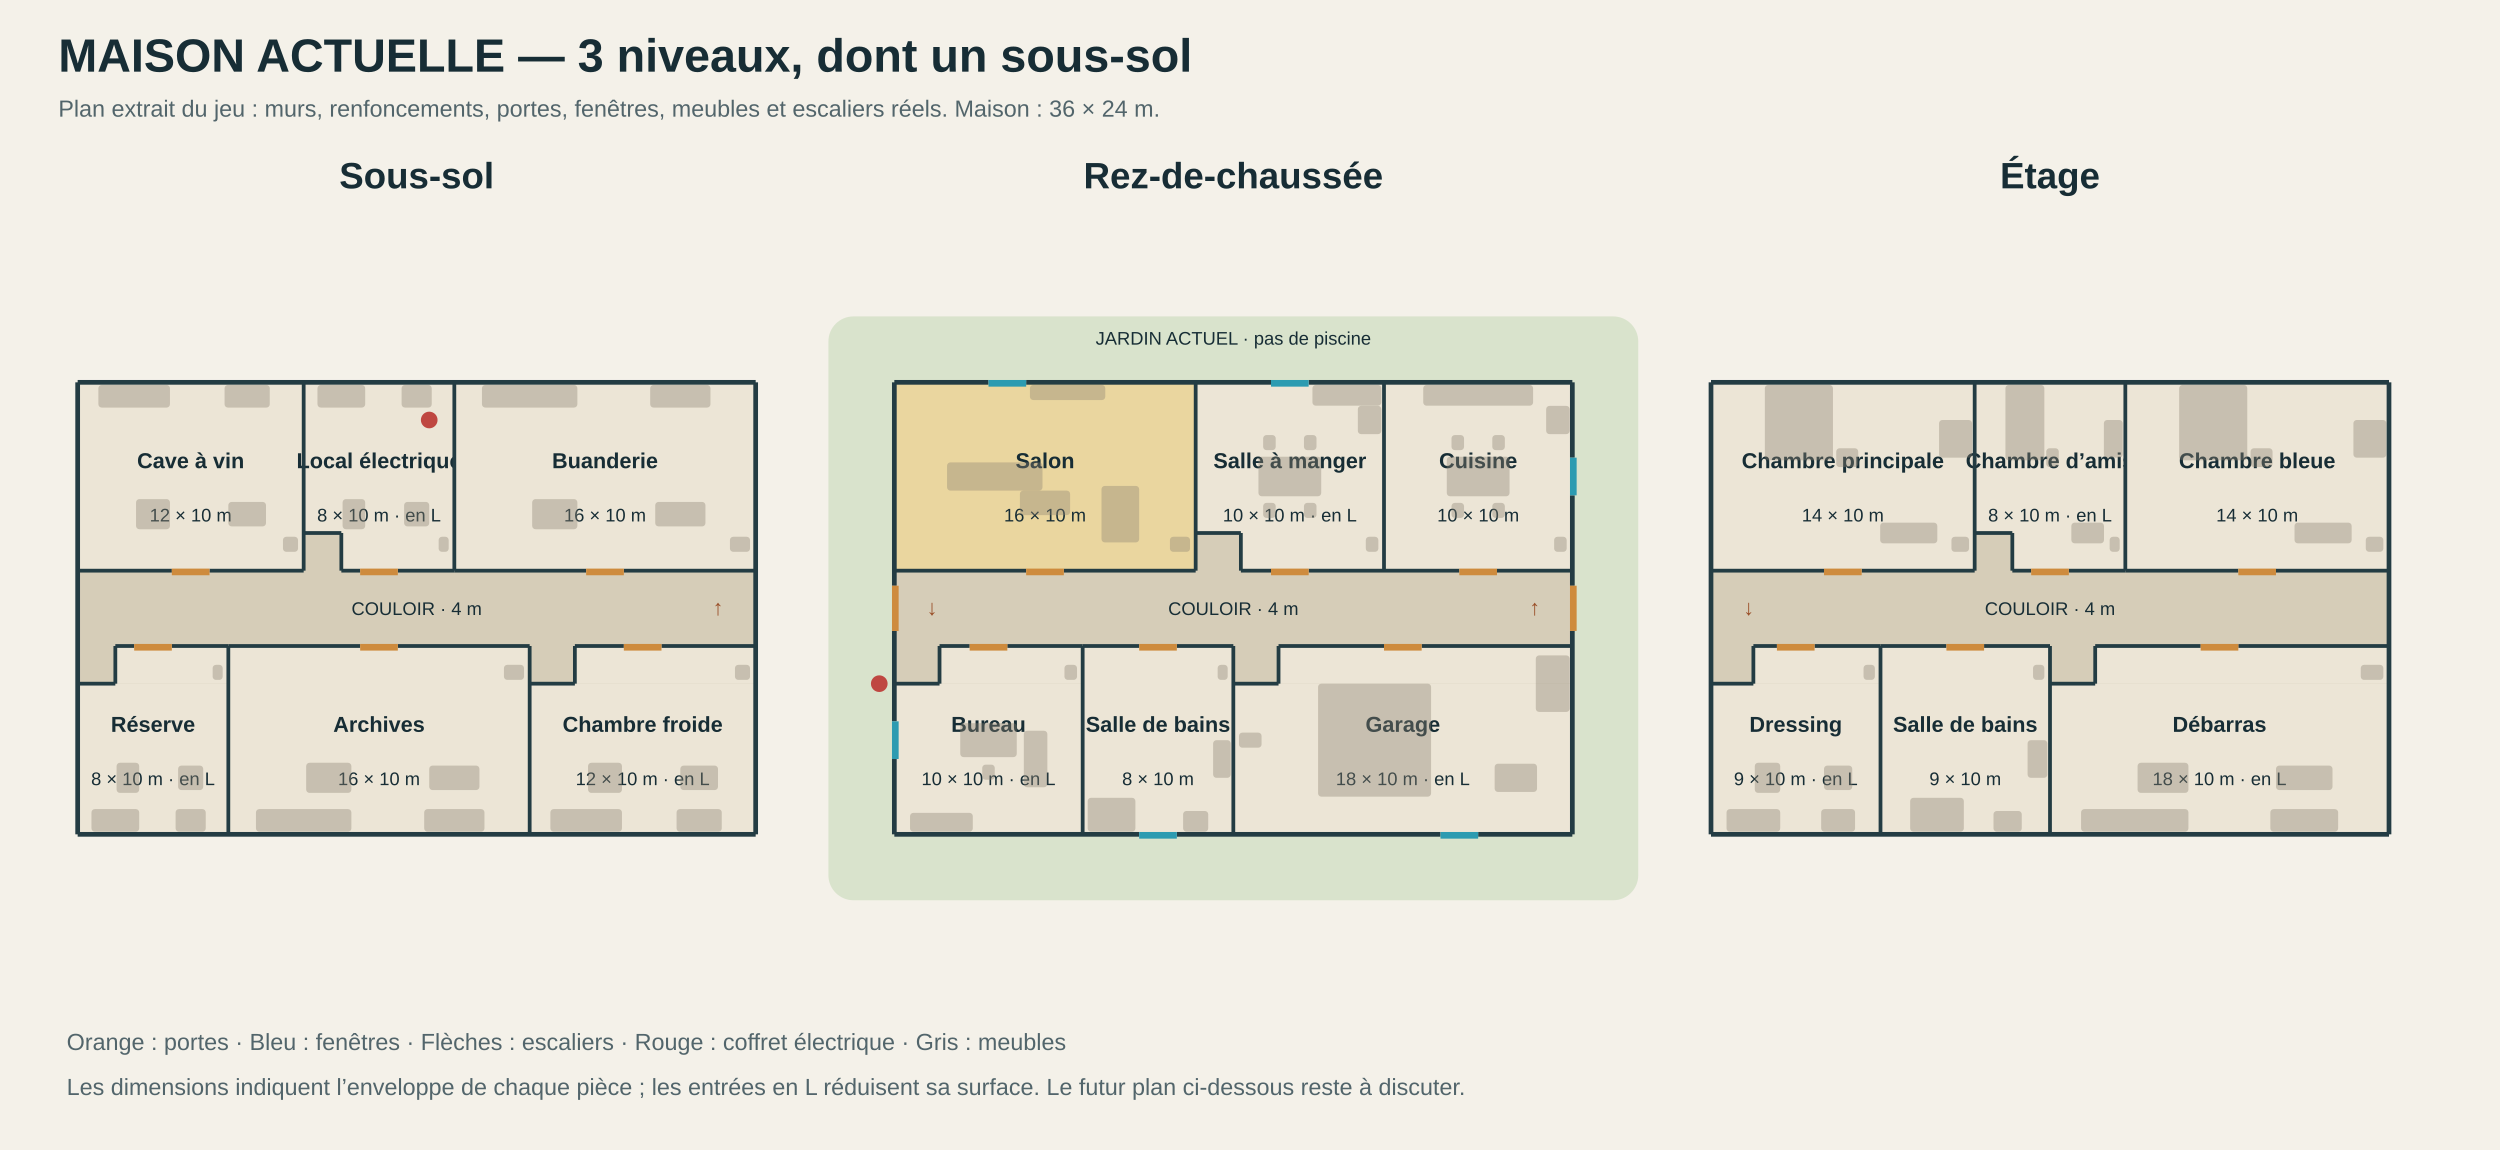
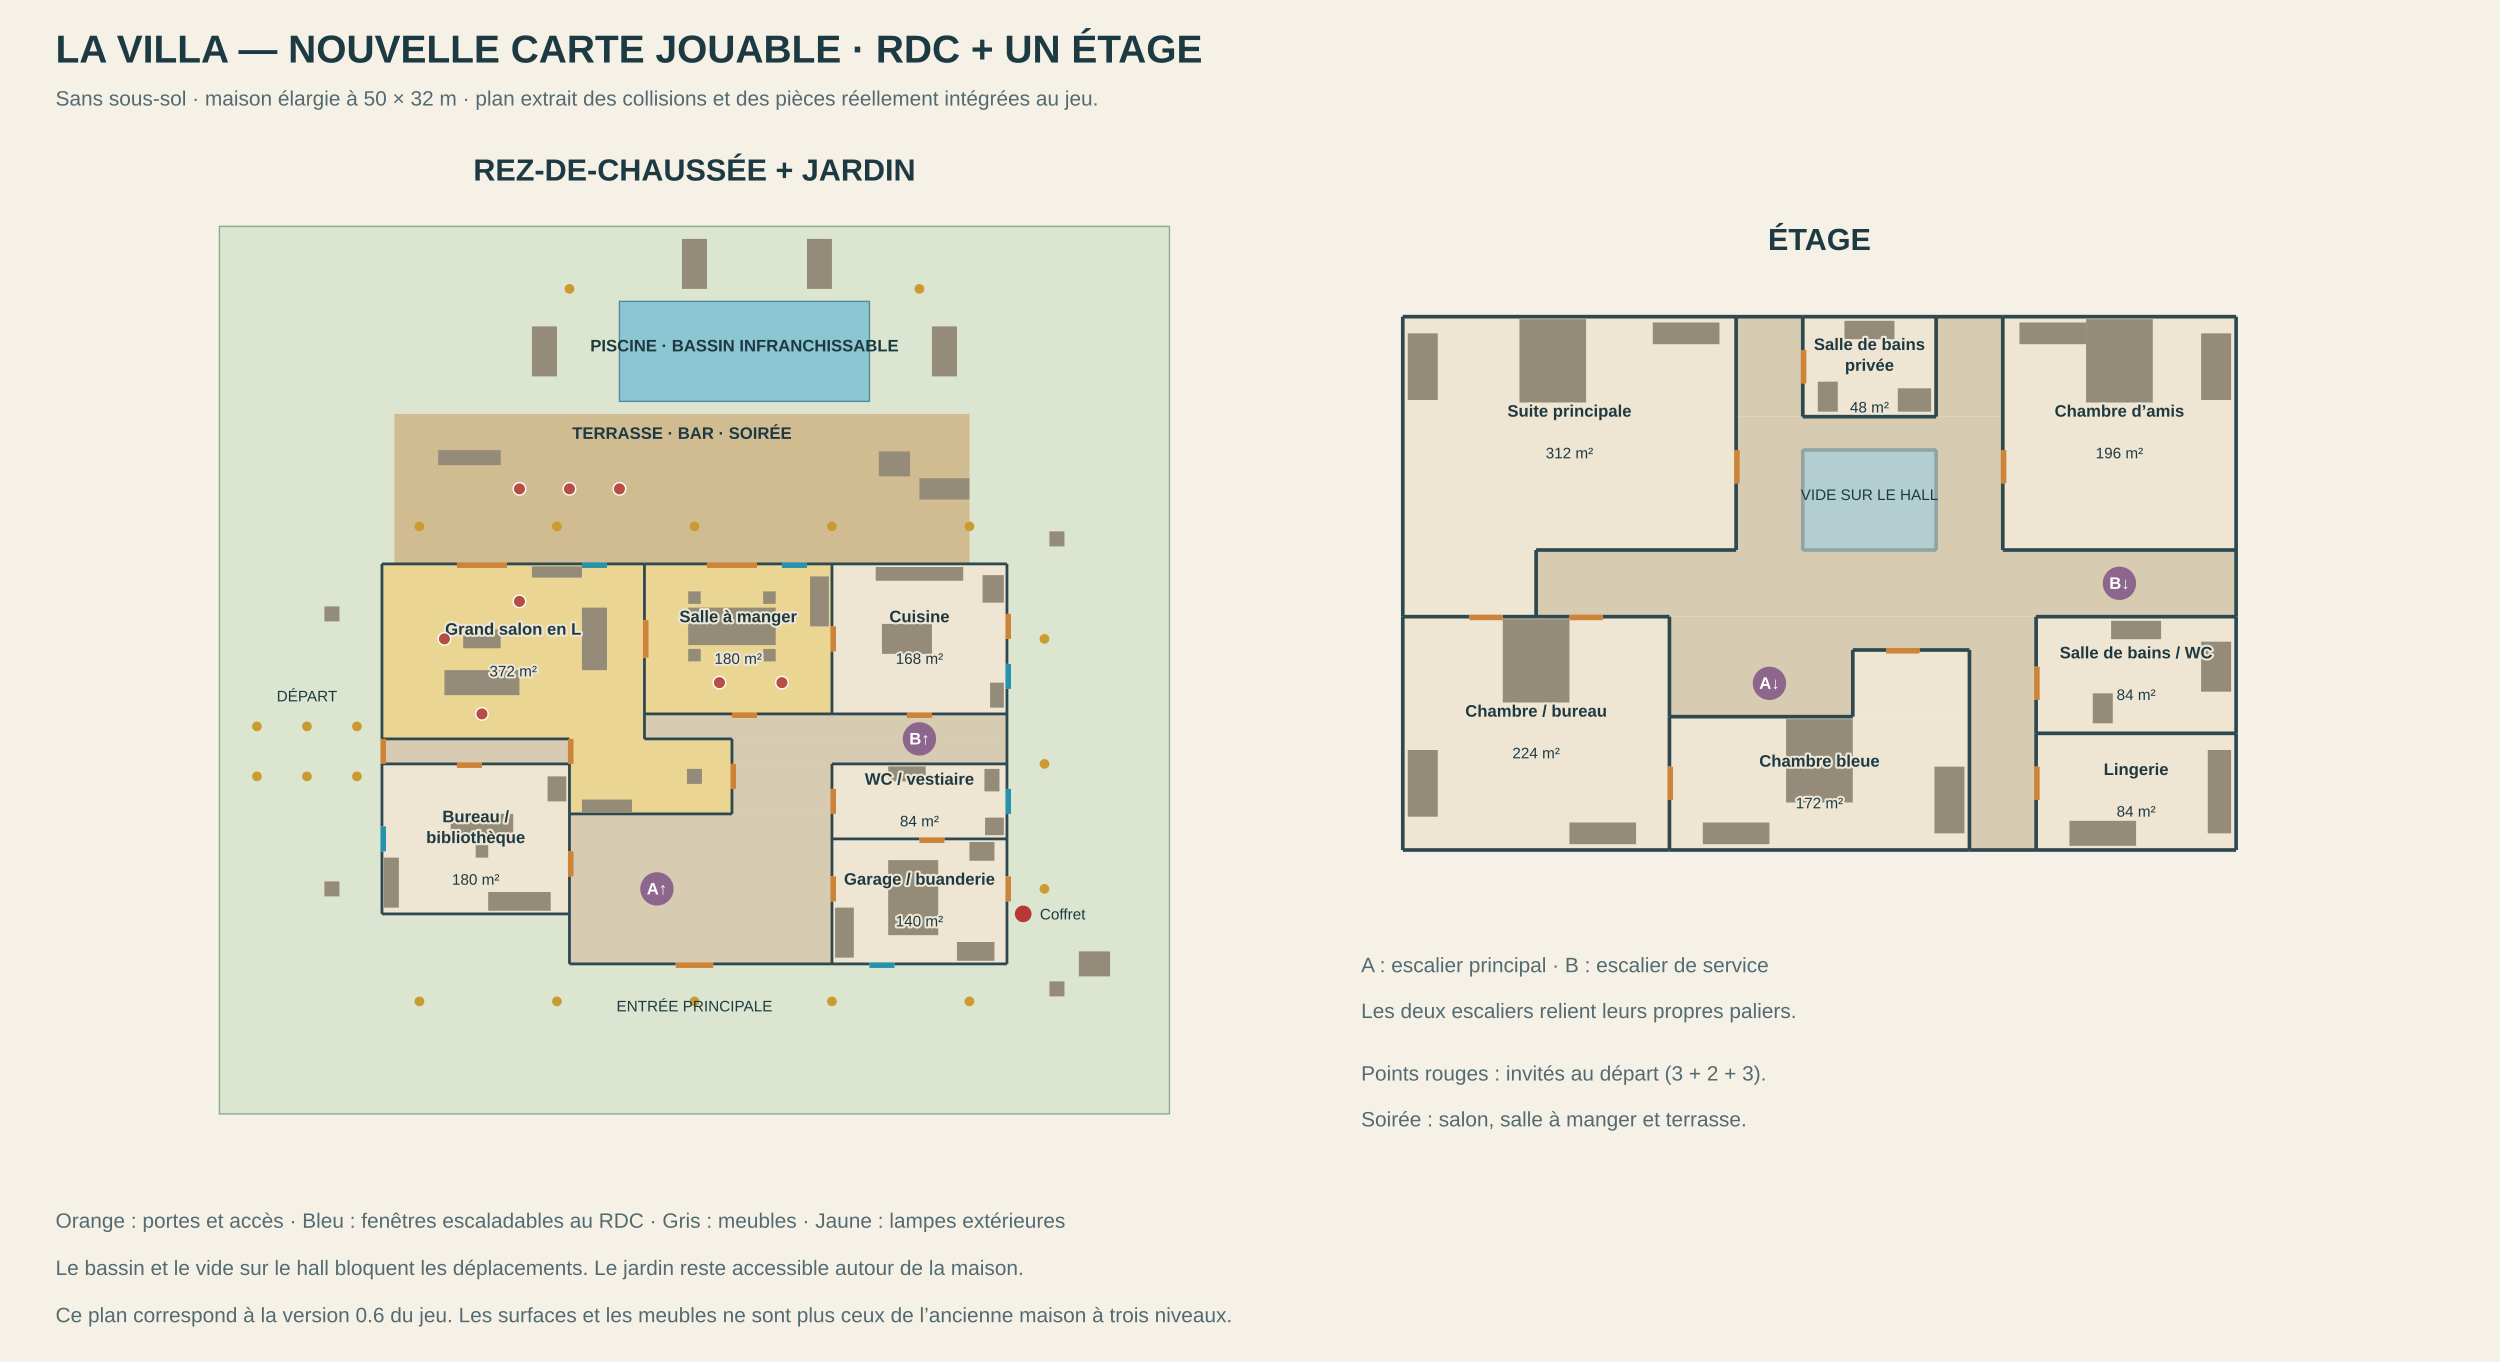
- <svg xmlns="http://www.w3.org/2000/svg" width="1500" height="690" viewBox="0 0 1500 690" role="img" aria-label="Plan actuel : sous-sol, rez-de-chaussée et étage">
-   <style>text{font-family:Arial,sans-serif;fill:#172d35}.title{font-size:28px;font-weight:bold}.sub{font-size:14px;fill:#52656b}.name{font-size:13px;font-weight:bold;text-anchor:middle}.small{font-size:11px;text-anchor:middle}</style>
-   <rect width="100%" height="100%" fill="#f4f1e9" />
-   <text x="35" y="43" class="title">MAISON ACTUELLE — 3 niveaux, dont un sous-sol</text>
-   <text x="35" y="70" class="sub">Plan extrait du jeu : murs, renfoncements, portes, fenêtres, meubles et escaliers réels. Maison : 36 × 24 m.</text>
-   <text x="250" y="113" class="name" style="font-size:22px">Sous-sol</text>
-   <rect x="46.6" y="229.4" width="406.8" height="271.2" fill="#d6cdb8" />
-   <rect x="46.6" y="229.4" width="135.6" height="113" fill="#ece5d6" />
-   <text x="114.4" y="280.9" class="name">Cave à vin</text>
-   <text x="114.4" y="312.9" class="small">12 × 10 m</text>
-   <rect x="182.2" y="229.4" width="90.4" height="90.4" fill="#ece5d6" />
-   <rect x="204.8" y="319.8" width="67.8" height="22.6" fill="#ece5d6" />
-   <text x="227.4" y="280.9" class="name">Local électrique</text>
-   <text x="227.4" y="312.9" class="small">8 × 10 m · en L</text>
-   <rect x="272.6" y="229.4" width="180.8" height="113" fill="#ece5d6" />
-   <text x="363" y="280.9" class="name">Buanderie</text>
-   <text x="363" y="312.9" class="small">16 × 10 m</text>
-   <rect x="46.6" y="410.2" width="90.4" height="90.4" fill="#ece5d6" />
-   <rect x="69.2" y="387.6" width="67.8" height="22.6" fill="#ece5d6" />
-   <text x="91.8" y="439.1" class="name">Réserve</text>
-   <text x="91.8" y="471.1" class="small">8 × 10 m · en L</text>
-   <rect x="137" y="387.6" width="180.8" height="113" fill="#ece5d6" />
-   <text x="227.4" y="439.1" class="name">Archives</text>
-   <text x="227.4" y="471.1" class="small">16 × 10 m</text>
-   <rect x="317.8" y="410.2" width="135.6" height="90.4" fill="#ece5d6" />
-   <rect x="344.92" y="387.6" width="108.48" height="22.6" fill="#ece5d6" />
-   <text x="385.6" y="439.1" class="name">Chambre froide</text>
-   <text x="385.6" y="471.1" class="small">12 × 10 m · en L</text>
-   <rect x="59.03" y="230.982" width="42.94" height="13.56" fill="#8b8170" opacity=".38" rx="2" />
-   <rect x="134.74" y="230.982" width="27.12" height="13.56" fill="#8b8170" opacity=".38" rx="2" />
-   <rect x="81.63" y="299.46" width="20.34" height="18.08" fill="#8b8170" opacity=".38" rx="2" />
-   <rect x="137" y="301.155" width="22.6" height="14.69" fill="#8b8170" opacity=".38" rx="2" />
-   <rect x="169.77" y="322.06" width="9.04" height="9.04" fill="#8b8170" opacity=".38" rx="2" />
-   <rect x="190.487" y="230.982" width="28.627" height="13.56" fill="#8b8170" opacity=".38" rx="2" />
-   <rect x="240.96" y="230.982" width="18.08" height="13.56" fill="#8b8170" opacity=".38" rx="2" />
-   <rect x="205.553" y="299.46" width="13.56" height="18.08" fill="#8b8170" opacity=".38" rx="2" />
-   <rect x="242.467" y="301.155" width="15.067" height="14.69" fill="#8b8170" opacity=".38" rx="2" />
-   <rect x="263.183" y="322.06" width="6.027" height="9.04" fill="#8b8170" opacity=".38" rx="2" />
-   <rect x="289.173" y="230.982" width="57.253" height="13.56" fill="#8b8170" opacity=".38" rx="2" />
-   <rect x="390.12" y="230.982" width="36.16" height="13.56" fill="#8b8170" opacity=".38" rx="2" />
-   <rect x="319.307" y="299.46" width="27.12" height="18.08" fill="#8b8170" opacity=".38" rx="2" />
-   <rect x="393.133" y="301.155" width="30.133" height="14.69" fill="#8b8170" opacity=".38" rx="2" />
-   <rect x="437.957" y="322.06" width="12.053" height="9.04" fill="#8b8170" opacity=".38" rx="2" />
-   <rect x="54.887" y="485.458" width="28.627" height="13.56" fill="#8b8170" opacity=".38" rx="2" />
-   <rect x="105.36" y="485.458" width="18.08" height="13.56" fill="#8b8170" opacity=".38" rx="2" />
-   <rect x="69.953" y="457.66" width="13.56" height="18.08" fill="#8b8170" opacity=".38" rx="2" />
-   <rect x="106.867" y="459.355" width="15.067" height="14.69" fill="#8b8170" opacity=".38" rx="2" />
-   <rect x="127.583" y="398.9" width="6.027" height="9.04" fill="#8b8170" opacity=".38" rx="2" />
-   <rect x="153.573" y="485.458" width="57.253" height="13.56" fill="#8b8170" opacity=".38" rx="2" />
-   <rect x="254.52" y="485.458" width="36.16" height="13.56" fill="#8b8170" opacity=".38" rx="2" />
-   <rect x="183.707" y="457.66" width="27.12" height="18.08" fill="#8b8170" opacity=".38" rx="2" />
-   <rect x="257.533" y="459.355" width="30.133" height="14.69" fill="#8b8170" opacity=".38" rx="2" />
-   <rect x="302.357" y="398.9" width="12.053" height="9.04" fill="#8b8170" opacity=".38" rx="2" />
-   <rect x="330.23" y="485.458" width="42.94" height="13.56" fill="#8b8170" opacity=".38" rx="2" />
-   <rect x="405.94" y="485.458" width="27.12" height="13.56" fill="#8b8170" opacity=".38" rx="2" />
-   <rect x="352.83" y="457.66" width="20.34" height="18.08" fill="#8b8170" opacity=".38" rx="2" />
-   <rect x="408.2" y="459.355" width="22.6" height="14.69" fill="#8b8170" opacity=".38" rx="2" />
-   <rect x="440.97" y="398.9" width="9.04" height="9.04" fill="#8b8170" opacity=".38" rx="2" />
-   <rect x="46.6" y="227.987" width="406.8" height="2.825" fill="#233c43" />
-   <rect x="46.6" y="499.188" width="406.8" height="2.825" fill="#233c43" />
-   <rect x="45.188" y="229.4" width="2.825" height="271.2" fill="#233c43" />
-   <rect x="451.988" y="229.4" width="2.825" height="271.2" fill="#233c43" />
-   <rect x="46.6" y="341.27" width="56.5" height="2.26" fill="#233c43" />
-   <rect x="125.7" y="341.27" width="56.5" height="2.26" fill="#233c43" />
-   <rect x="181.07" y="229.4" width="2.26" height="113" fill="#233c43" />
-   <rect x="182.2" y="318.67" width="22.6" height="2.26" fill="#233c43" />
-   <rect x="203.67" y="319.8" width="2.26" height="22.6" fill="#233c43" />
-   <rect x="204.8" y="341.27" width="11.3" height="2.26" fill="#233c43" />
-   <rect x="238.7" y="341.27" width="33.9" height="2.26" fill="#233c43" />
-   <rect x="271.47" y="229.4" width="2.26" height="113" fill="#233c43" />
-   <rect x="272.6" y="341.27" width="79.1" height="2.26" fill="#233c43" />
-   <rect x="374.3" y="341.27" width="79.1" height="2.26" fill="#233c43" />
-   <rect x="46.6" y="409.07" width="22.6" height="2.26" fill="#233c43" />
-   <rect x="68.07" y="387.6" width="2.26" height="22.6" fill="#233c43" />
-   <rect x="69.2" y="386.47" width="11.3" height="2.26" fill="#233c43" />
-   <rect x="103.1" y="386.47" width="33.9" height="2.26" fill="#233c43" />
-   <rect x="135.87" y="387.6" width="2.26" height="113" fill="#233c43" />
-   <rect x="137" y="386.47" width="79.1" height="2.26" fill="#233c43" />
-   <rect x="238.7" y="386.47" width="79.1" height="2.26" fill="#233c43" />
-   <rect x="316.67" y="387.6" width="2.26" height="113" fill="#233c43" />
-   <rect x="317.8" y="409.07" width="27.12" height="2.26" fill="#233c43" />
-   <rect x="343.79" y="387.6" width="2.26" height="22.6" fill="#233c43" />
-   <rect x="344.92" y="386.47" width="29.38" height="2.26" fill="#233c43" />
-   <rect x="396.9" y="386.47" width="56.5" height="2.26" fill="#233c43" />
-   <rect x="103.1" y="341.157" width="22.6" height="4" fill="#ce8b3d" />
-   <rect x="216.1" y="341.157" width="22.6" height="4" fill="#ce8b3d" />
-   <rect x="351.7" y="341.157" width="22.6" height="4" fill="#ce8b3d" />
-   <rect x="80.5" y="386.357" width="22.6" height="4" fill="#ce8b3d" />
-   <rect x="216.1" y="386.357" width="22.6" height="4" fill="#ce8b3d" />
-   <rect x="374.3" y="386.357" width="22.6" height="4" fill="#ce8b3d" />
-   <text x="430.8" y="369" class="name" style="fill:#9a4f28">↑</text>
-   <text x="250" y="369" class="small">COULOIR · 4 m</text>
-   <circle cx="257.533" cy="252" r="5" fill="#bf4741" />
-   <text x="740" y="113" class="name" style="font-size:22px">Rez-de-chaussée</text>
-   <rect x="497.05" y="189.85" width="485.9" height="350.3" rx="15" fill="#d9e3cc" />
-   <text x="740" y="206.8" class="small">JARDIN ACTUEL · pas de piscine</text>
-   <rect x="536.6" y="229.4" width="406.8" height="271.2" fill="#d6cdb8" />
-   <rect x="536.6" y="229.4" width="180.8" height="113" fill="#ead69f" />
-   <text x="627" y="280.9" class="name">Salon</text>
-   <text x="627" y="312.9" class="small">16 × 10 m</text>
-   <rect x="717.4" y="229.4" width="113" height="90.4" fill="#ece5d6" />
-   <rect x="744.52" y="319.8" width="85.88" height="22.6" fill="#ece5d6" />
-   <text x="773.9" y="280.9" class="name">Salle à manger</text>
-   <text x="773.9" y="312.9" class="small">10 × 10 m · en L</text>
-   <rect x="830.4" y="229.4" width="113" height="113" fill="#ece5d6" />
-   <text x="886.9" y="280.9" class="name">Cuisine</text>
-   <text x="886.9" y="312.9" class="small">10 × 10 m</text>
-   <rect x="536.6" y="410.2" width="113" height="90.4" fill="#ece5d6" />
-   <rect x="563.72" y="387.6" width="85.88" height="22.6" fill="#ece5d6" />
-   <text x="593.1" y="439.1" class="name">Bureau</text>
-   <text x="593.1" y="471.1" class="small">10 × 10 m · en L</text>
-   <rect x="649.6" y="387.6" width="90.4" height="113" fill="#ece5d6" />
-   <text x="694.8" y="439.1" class="name">Salle de bains</text>
-   <text x="694.8" y="471.1" class="small">8 × 10 m</text>
-   <rect x="740" y="410.2" width="203.4" height="90.4" fill="#ece5d6" />
-   <rect x="767.12" y="387.6" width="176.28" height="22.6" fill="#ece5d6" />
-   <text x="841.7" y="439.1" class="name">Garage</text>
-   <text x="841.7" y="471.1" class="small">18 × 10 m · en L</text>
-   <rect x="568.24" y="277.425" width="57.253" height="16.95" fill="#8b8170" opacity=".38" rx="2" />
-   <rect x="660.9" y="291.55" width="22.6" height="33.9" fill="#8b8170" opacity=".38" rx="2" />
-   <rect x="611.933" y="294.375" width="30.133" height="14.69" fill="#8b8170" opacity=".38" rx="2" />
-   <rect x="617.96" y="230.982" width="45.2" height="9.04" fill="#8b8170" opacity=".38" rx="2" />
-   <rect x="701.957" y="322.06" width="12.053" height="9.04" fill="#8b8170" opacity=".38" rx="2" />
-   <rect x="755.067" y="274.035" width="37.667" height="23.73" fill="#8b8170" opacity=".38" rx="2" />
-   <rect x="757.892" y="261.04" width="7.533" height="9.04" fill="#8b8170" opacity=".38" rx="2" />
-   <rect x="757.892" y="301.72" width="7.533" height="9.04" fill="#8b8170" opacity=".38" rx="2" />
-   <rect x="782.375" y="261.04" width="7.533" height="9.04" fill="#8b8170" opacity=".38" rx="2" />
-   <rect x="782.375" y="301.72" width="7.533" height="9.04" fill="#8b8170" opacity=".38" rx="2" />
-   <rect x="787.46" y="230.982" width="41.358" height="12.43" fill="#8b8170" opacity=".38" rx="2" />
-   <rect x="814.693" y="243.525" width="14.125" height="16.95" fill="#8b8170" opacity=".38" rx="2" />
-   <rect x="819.477" y="322.06" width="7.533" height="9.04" fill="#8b8170" opacity=".38" rx="2" />
-   <rect x="868.067" y="274.035" width="37.667" height="23.73" fill="#8b8170" opacity=".38" rx="2" />
-   <rect x="870.892" y="261.04" width="7.533" height="9.04" fill="#8b8170" opacity=".38" rx="2" />
-   <rect x="870.892" y="301.72" width="7.533" height="9.04" fill="#8b8170" opacity=".38" rx="2" />
-   <rect x="895.375" y="261.04" width="7.533" height="9.04" fill="#8b8170" opacity=".38" rx="2" />
-   <rect x="895.375" y="301.72" width="7.533" height="9.04" fill="#8b8170" opacity=".38" rx="2" />
-   <rect x="853.942" y="230.982" width="65.917" height="12.43" fill="#8b8170" opacity=".38" rx="2" />
-   <rect x="927.693" y="243.525" width="14.125" height="16.95" fill="#8b8170" opacity=".38" rx="2" />
-   <rect x="932.477" y="322.06" width="7.533" height="9.04" fill="#8b8170" opacity=".38" rx="2" />
-   <rect x="576.15" y="433.93" width="33.9" height="20.34" fill="#8b8170" opacity=".38" rx="2" />
-   <rect x="589.333" y="458.79" width="7.533" height="9.04" fill="#8b8170" opacity=".38" rx="2" />
-   <rect x="546.017" y="487.718" width="37.667" height="11.3" fill="#8b8170" opacity=".38" rx="2" />
-   <rect x="614.288" y="438.45" width="14.125" height="33.9" fill="#8b8170" opacity=".38" rx="2" />
-   <rect x="638.677" y="398.9" width="7.533" height="9.04" fill="#8b8170" opacity=".38" rx="2" />
-   <rect x="652.613" y="478.678" width="28.627" height="20.34" fill="#8b8170" opacity=".38" rx="2" />
-   <rect x="709.867" y="486.588" width="15.067" height="12.43" fill="#8b8170" opacity=".38" rx="2" />
-   <rect x="727.871" y="444.1" width="10.547" height="22.6" fill="#8b8170" opacity=".38" rx="2" />
-   <rect x="730.583" y="398.9" width="6.027" height="9.04" fill="#8b8170" opacity=".38" rx="2" />
-   <rect x="790.85" y="410.2" width="67.8" height="67.8" fill="#8b8170" opacity=".38" rx="2" />
-   <rect x="921.478" y="393.25" width="20.34" height="33.9" fill="#8b8170" opacity=".38" rx="2" />
-   <rect x="896.788" y="458.225" width="25.425" height="16.95" fill="#8b8170" opacity=".38" rx="2" />
-   <rect x="743.39" y="439.58" width="13.56" height="9.04" fill="#8b8170" opacity=".38" rx="2" />
-   <rect x="536.6" y="227.987" width="56.5" height="2.825" fill="#233c43" />
-   <rect x="615.7" y="227.987" width="146.9" height="2.825" fill="#233c43" />
-   <rect x="785.2" y="227.987" width="158.2" height="2.825" fill="#233c43" />
-   <rect x="536.6" y="499.188" width="146.9" height="2.825" fill="#233c43" />
-   <rect x="706.1" y="499.188" width="158.2" height="2.825" fill="#233c43" />
-   <rect x="886.9" y="499.188" width="56.5" height="2.825" fill="#233c43" />
-   <rect x="535.188" y="229.4" width="2.825" height="122.04" fill="#233c43" />
-   <rect x="535.188" y="378.56" width="2.825" height="54.24" fill="#233c43" />
-   <rect x="535.188" y="455.4" width="2.825" height="45.2" fill="#233c43" />
-   <rect x="941.987" y="229.4" width="2.825" height="45.2" fill="#233c43" />
-   <rect x="941.987" y="297.2" width="2.825" height="54.24" fill="#233c43" />
-   <rect x="941.987" y="378.56" width="2.825" height="122.04" fill="#233c43" />
-   <rect x="536.6" y="341.27" width="79.1" height="2.26" fill="#233c43" />
-   <rect x="638.3" y="341.27" width="79.1" height="2.26" fill="#233c43" />
-   <rect x="716.27" y="229.4" width="2.26" height="113" fill="#233c43" />
-   <rect x="717.4" y="318.67" width="27.12" height="2.26" fill="#233c43" />
-   <rect x="743.39" y="319.8" width="2.26" height="22.6" fill="#233c43" />
-   <rect x="744.52" y="341.27" width="18.08" height="2.26" fill="#233c43" />
-   <rect x="785.2" y="341.27" width="45.2" height="2.26" fill="#233c43" />
-   <rect x="829.27" y="229.4" width="2.26" height="113" fill="#233c43" />
-   <rect x="830.4" y="341.27" width="45.2" height="2.26" fill="#233c43" />
-   <rect x="898.2" y="341.27" width="45.2" height="2.26" fill="#233c43" />
-   <rect x="536.6" y="409.07" width="27.12" height="2.26" fill="#233c43" />
-   <rect x="562.59" y="387.6" width="2.26" height="22.6" fill="#233c43" />
-   <rect x="563.72" y="386.47" width="18.08" height="2.26" fill="#233c43" />
-   <rect x="604.4" y="386.47" width="45.2" height="2.26" fill="#233c43" />
-   <rect x="648.47" y="387.6" width="2.26" height="113" fill="#233c43" />
-   <rect x="649.6" y="386.47" width="33.9" height="2.26" fill="#233c43" />
-   <rect x="706.1" y="386.47" width="33.9" height="2.26" fill="#233c43" />
-   <rect x="738.87" y="387.6" width="2.26" height="113" fill="#233c43" />
-   <rect x="740" y="409.07" width="27.12" height="2.26" fill="#233c43" />
-   <rect x="765.99" y="387.6" width="2.26" height="22.6" fill="#233c43" />
-   <rect x="767.12" y="386.47" width="63.28" height="2.26" fill="#233c43" />
-   <rect x="853" y="386.47" width="90.4" height="2.26" fill="#233c43" />
-   <rect x="535.188" y="351.44" width="4" height="27.12" fill="#ce8b3d" />
-   <rect x="941.987" y="351.44" width="4" height="27.12" fill="#ce8b3d" />
-   <rect x="593.1" y="227.987" width="22.6" height="4" fill="#2c9bb1" />
-   <rect x="762.6" y="227.987" width="22.6" height="4" fill="#2c9bb1" />
-   <rect x="941.987" y="274.6" width="4" height="22.6" fill="#2c9bb1" />
-   <rect x="535.188" y="432.8" width="4" height="22.6" fill="#2c9bb1" />
-   <rect x="683.5" y="499.188" width="22.6" height="4" fill="#2c9bb1" />
-   <rect x="864.3" y="499.188" width="22.6" height="4" fill="#2c9bb1" />
-   <rect x="615.7" y="341.157" width="22.6" height="4" fill="#ce8b3d" />
-   <rect x="762.6" y="341.157" width="22.6" height="4" fill="#ce8b3d" />
-   <rect x="875.6" y="341.157" width="22.6" height="4" fill="#ce8b3d" />
-   <rect x="581.8" y="386.357" width="22.6" height="4" fill="#ce8b3d" />
-   <rect x="683.5" y="386.357" width="22.6" height="4" fill="#ce8b3d" />
-   <rect x="830.4" y="386.357" width="22.6" height="4" fill="#ce8b3d" />
-   <text x="920.8" y="369" class="name" style="fill:#9a4f28">↑</text>
-   <text x="559.2" y="369" class="name" style="fill:#9a4f28">↓</text>
-   <text x="740" y="369" class="small">COULOIR · 4 m</text>
-   <circle cx="527.56" cy="410.2" r="5" fill="#bf4741" />
-   <text x="1230" y="113" class="name" style="font-size:22px">Étage</text>
-   <rect x="1026.6" y="229.4" width="406.8" height="271.2" fill="#d6cdb8" />
-   <rect x="1026.6" y="229.4" width="158.2" height="113" fill="#ece5d6" />
-   <text x="1105.7" y="280.9" class="name">Chambre principale</text>
-   <text x="1105.7" y="312.9" class="small">14 × 10 m</text>
-   <rect x="1184.8" y="229.4" width="90.4" height="90.4" fill="#ece5d6" />
-   <rect x="1207.4" y="319.8" width="67.8" height="22.6" fill="#ece5d6" />
-   <text x="1230" y="280.9" class="name">Chambre d’amis</text>
-   <text x="1230" y="312.9" class="small">8 × 10 m · en L</text>
-   <rect x="1275.2" y="229.4" width="158.2" height="113" fill="#ece5d6" />
-   <text x="1354.3" y="280.9" class="name">Chambre bleue</text>
-   <text x="1354.3" y="312.9" class="small">14 × 10 m</text>
-   <rect x="1026.6" y="410.2" width="101.7" height="90.4" fill="#ece5d6" />
-   <rect x="1052.025" y="387.6" width="76.275" height="22.6" fill="#ece5d6" />
-   <text x="1077.45" y="439.1" class="name">Dressing</text>
-   <text x="1077.45" y="471.1" class="small">9 × 10 m · en L</text>
-   <rect x="1128.3" y="387.6" width="101.7" height="113" fill="#ece5d6" />
-   <text x="1179.15" y="439.1" class="name">Salle de bains</text>
-   <text x="1179.15" y="471.1" class="small">9 × 10 m</text>
-   <rect x="1230" y="410.2" width="203.4" height="90.4" fill="#ece5d6" />
-   <rect x="1257.12" y="387.6" width="176.28" height="22.6" fill="#ece5d6" />
-   <text x="1331.7" y="439.1" class="name">Débarras</text>
-   <text x="1331.7" y="471.1" class="small">18 × 10 m · en L</text>
-   <rect x="1058.899" y="230.982" width="40.868" height="45.2" fill="#8b8170" opacity=".38" rx="2" />
-   <rect x="1163.443" y="252" width="19.775" height="22.6" fill="#8b8170" opacity=".38" rx="2" />
-   <rect x="1128.112" y="313.585" width="34.277" height="12.43" fill="#8b8170" opacity=".38" rx="2" />
-   <rect x="1101.745" y="268.95" width="13.183" height="11.3" fill="#8b8170" opacity=".38" rx="2" />
-   <rect x="1170.863" y="322.06" width="10.547" height="9.04" fill="#8b8170" opacity=".38" rx="2" />
-   <rect x="1203.257" y="230.982" width="23.353" height="45.2" fill="#8b8170" opacity=".38" rx="2" />
-   <rect x="1262.318" y="252" width="11.3" height="22.6" fill="#8b8170" opacity=".38" rx="2" />
-   <rect x="1242.807" y="313.585" width="19.587" height="12.43" fill="#8b8170" opacity=".38" rx="2" />
-   <rect x="1227.74" y="268.95" width="7.533" height="11.3" fill="#8b8170" opacity=".38" rx="2" />
-   <rect x="1265.783" y="322.06" width="6.027" height="9.04" fill="#8b8170" opacity=".38" rx="2" />
-   <rect x="1307.499" y="230.982" width="40.868" height="45.2" fill="#8b8170" opacity=".38" rx="2" />
-   <rect x="1412.043" y="252" width="19.775" height="22.6" fill="#8b8170" opacity=".38" rx="2" />
-   <rect x="1376.712" y="313.585" width="34.277" height="12.43" fill="#8b8170" opacity=".38" rx="2" />
-   <rect x="1350.345" y="268.95" width="13.183" height="11.3" fill="#8b8170" opacity=".38" rx="2" />
-   <rect x="1419.463" y="322.06" width="10.547" height="9.04" fill="#8b8170" opacity=".38" rx="2" />
-   <rect x="1035.922" y="485.458" width="32.205" height="13.56" fill="#8b8170" opacity=".38" rx="2" />
-   <rect x="1092.705" y="485.458" width="20.34" height="13.56" fill="#8b8170" opacity=".38" rx="2" />
-   <rect x="1052.872" y="457.66" width="15.255" height="18.08" fill="#8b8170" opacity=".38" rx="2" />
-   <rect x="1094.4" y="459.355" width="16.95" height="14.69" fill="#8b8170" opacity=".38" rx="2" />
-   <rect x="1118.13" y="398.9" width="6.78" height="9.04" fill="#8b8170" opacity=".38" rx="2" />
-   <rect x="1146.098" y="478.678" width="32.205" height="20.34" fill="#8b8170" opacity=".38" rx="2" />
-   <rect x="1196.1" y="486.588" width="16.95" height="12.43" fill="#8b8170" opacity=".38" rx="2" />
-   <rect x="1216.553" y="444.1" width="11.865" height="22.6" fill="#8b8170" opacity=".38" rx="2" />
-   <rect x="1219.83" y="398.9" width="6.78" height="9.04" fill="#8b8170" opacity=".38" rx="2" />
-   <rect x="1248.645" y="485.458" width="64.41" height="13.56" fill="#8b8170" opacity=".38" rx="2" />
-   <rect x="1362.21" y="485.458" width="40.68" height="13.56" fill="#8b8170" opacity=".38" rx="2" />
-   <rect x="1282.545" y="457.66" width="30.51" height="18.08" fill="#8b8170" opacity=".38" rx="2" />
-   <rect x="1365.6" y="459.355" width="33.9" height="14.69" fill="#8b8170" opacity=".38" rx="2" />
-   <rect x="1416.45" y="398.9" width="13.56" height="9.04" fill="#8b8170" opacity=".38" rx="2" />
-   <rect x="1026.6" y="227.987" width="406.8" height="2.825" fill="#233c43" />
-   <rect x="1026.6" y="499.188" width="406.8" height="2.825" fill="#233c43" />
-   <rect x="1025.188" y="229.4" width="2.825" height="271.2" fill="#233c43" />
-   <rect x="1431.987" y="229.4" width="2.825" height="271.2" fill="#233c43" />
-   <rect x="1026.6" y="341.27" width="67.8" height="2.26" fill="#233c43" />
-   <rect x="1117" y="341.27" width="67.8" height="2.26" fill="#233c43" />
-   <rect x="1183.67" y="229.4" width="2.26" height="113" fill="#233c43" />
-   <rect x="1184.8" y="318.67" width="22.6" height="2.26" fill="#233c43" />
-   <rect x="1206.27" y="319.8" width="2.26" height="22.6" fill="#233c43" />
-   <rect x="1207.4" y="341.27" width="11.3" height="2.26" fill="#233c43" />
-   <rect x="1241.3" y="341.27" width="33.9" height="2.26" fill="#233c43" />
-   <rect x="1274.07" y="229.4" width="2.26" height="113" fill="#233c43" />
-   <rect x="1275.2" y="341.27" width="67.8" height="2.26" fill="#233c43" />
-   <rect x="1365.6" y="341.27" width="67.8" height="2.26" fill="#233c43" />
-   <rect x="1026.6" y="409.07" width="25.425" height="2.26" fill="#233c43" />
-   <rect x="1050.895" y="387.6" width="2.26" height="22.6" fill="#233c43" />
-   <rect x="1052.025" y="386.47" width="14.125" height="2.26" fill="#233c43" />
-   <rect x="1088.75" y="386.47" width="39.55" height="2.26" fill="#233c43" />
-   <rect x="1127.17" y="387.6" width="2.26" height="113" fill="#233c43" />
-   <rect x="1128.3" y="386.47" width="39.55" height="2.26" fill="#233c43" />
-   <rect x="1190.45" y="386.47" width="39.55" height="2.26" fill="#233c43" />
-   <rect x="1228.87" y="387.6" width="2.26" height="113" fill="#233c43" />
-   <rect x="1230" y="409.07" width="27.12" height="2.26" fill="#233c43" />
-   <rect x="1255.99" y="387.6" width="2.26" height="22.6" fill="#233c43" />
-   <rect x="1257.12" y="386.47" width="63.28" height="2.26" fill="#233c43" />
-   <rect x="1343" y="386.47" width="90.4" height="2.26" fill="#233c43" />
-   <rect x="1094.4" y="341.157" width="22.6" height="4" fill="#ce8b3d" />
-   <rect x="1218.7" y="341.157" width="22.6" height="4" fill="#ce8b3d" />
-   <rect x="1343" y="341.157" width="22.6" height="4" fill="#ce8b3d" />
-   <rect x="1066.15" y="386.357" width="22.6" height="4" fill="#ce8b3d" />
-   <rect x="1167.85" y="386.357" width="22.6" height="4" fill="#ce8b3d" />
-   <rect x="1320.4" y="386.357" width="22.6" height="4" fill="#ce8b3d" />
-   <text x="1049.2" y="369" class="name" style="fill:#9a4f28">↓</text>
-   <text x="1230" y="369" class="small">COULOIR · 4 m</text>
-   <text x="40" y="630" class="sub">Orange : portes · Bleu : fenêtres · Flèches : escaliers · Rouge : coffret électrique · Gris : meubles</text>
-   <text x="40" y="657" class="sub">Les dimensions indiquent l’enveloppe de chaque pièce ; les entrées en L réduisent sa surface. Le futur plan ci-dessous reste à discuter.</text>
+ <svg xmlns="http://www.w3.org/2000/svg" width="1800" height="980" viewBox="0 0 1800 980" role="img" aria-label="La villa : RDC avec piscine, terrasse et jardin ; un étage, sans sous-sol">
+   <style>text{font-family:Arial,sans-serif;fill:#1d3a43}.title{font-size:28px;font-weight:bold}.sub{font-size:15px;fill:#536a70}.name{font-size:12px;font-weight:bold;text-anchor:middle}.small{font-size:11px;text-anchor:middle}.outline{paint-order:stroke;stroke:#eee5d3;stroke-width:3;stroke-linejoin:round}</style>
+   <rect width="100%" height="100%" fill="#f5f1e7" />
+   <text x="40" y="45" class="title">LA VILLA — NOUVELLE CARTE JOUABLE · RDC + UN ÉTAGE</text>
+   <text x="40" y="76" class="sub">Sans sous-sol · maison élargie à 50 × 32 m · plan extrait des collisions et des pièces réellement intégrées au jeu.</text>
+   <text x="500" y="130" class="name" style="font-size:22px">REZ-DE-CHAUSSÉE + JARDIN</text>
+   <text x="1310" y="180" class="name" style="font-size:22px">ÉTAGE</text>
+   <rect x="158" y="163" width="684" height="639" fill="#dce5d0" stroke="#8caa8f" />
+   <rect x="284" y="298" width="414" height="108" fill="#d1bb90" stroke="none" />
+   <rect x="446" y="217" width="180" height="72" fill="#8cc6d2" stroke="#508c9f" />
+   <text x="536" y="253" class="name">PISCINE · BASSIN INFRANCHISSABLE</text>
+   <text x="491" y="316" class="name">TERRASSE · BAR · SOIRÉE</text>
+   <circle cx="185" cy="523" r="3.5" fill="#c99b31" />
+   <circle cx="185" cy="559" r="3.5" fill="#c99b31" />
+   <circle cx="221" cy="523" r="3.5" fill="#c99b31" />
+   <circle cx="221" cy="559" r="3.5" fill="#c99b31" />
+   <circle cx="257" cy="523" r="3.5" fill="#c99b31" />
+   <circle cx="257" cy="559" r="3.5" fill="#c99b31" />
+   <circle cx="302" cy="379" r="3.5" fill="#c99b31" />
+   <circle cx="302" cy="721" r="3.5" fill="#c99b31" />
+   <circle cx="401" cy="379" r="3.5" fill="#c99b31" />
+   <circle cx="401" cy="721" r="3.5" fill="#c99b31" />
+   <circle cx="500" cy="379" r="3.5" fill="#c99b31" />
+   <circle cx="500" cy="721" r="3.5" fill="#c99b31" />
+   <circle cx="599" cy="379" r="3.5" fill="#c99b31" />
+   <circle cx="599" cy="721" r="3.5" fill="#c99b31" />
+   <circle cx="698" cy="379" r="3.5" fill="#c99b31" />
+   <circle cx="698" cy="721" r="3.5" fill="#c99b31" />
+   <circle cx="752" cy="460" r="3.5" fill="#c99b31" />
+   <circle cx="752" cy="550" r="3.5" fill="#c99b31" />
+   <circle cx="752" cy="640" r="3.5" fill="#c99b31" />
+   <circle cx="410" cy="208" r="3.5" fill="#c99b31" />
+   <circle cx="662" cy="208" r="3.5" fill="#c99b31" />
+   <rect x="464" y="514" width="261" height="18" fill="#d7cbb1" stroke="none" />
+   <rect x="275" y="532" width="135" height="18" fill="#d7cbb1" stroke="none" />
+   <rect x="527" y="532" width="198" height="18" fill="#d7cbb1" stroke="none" />
+   <rect x="527" y="550" width="72" height="36" fill="#d7cbb1" stroke="none" />
+   <rect x="410" y="586" width="189" height="108" fill="#d7cbb1" stroke="none" />
+   <rect x="275" y="406" width="189" height="126" fill="#ebd593" stroke="none" />
+   <rect x="410" y="532" width="117" height="54" fill="#ebd593" stroke="none" />
+   <rect x="464" y="406" width="135" height="108" fill="#ebd593" stroke="none" />
+   <rect x="599" y="406" width="126" height="108" fill="#eee5d3" stroke="none" />
+   <rect x="275" y="550" width="135" height="108" fill="#eee5d3" stroke="none" />
+   <rect x="599" y="550" width="126" height="54" fill="#eee5d3" stroke="none" />
+   <rect x="599" y="604" width="126" height="90" fill="#eee5d3" stroke="none" />
+   <rect x="320" y="482.5" width="54" height="18" fill="#948b78" stroke="none" />
+   <rect x="419" y="437.5" width="18" height="45" fill="#948b78" stroke="none" />
+   <rect x="333.5" y="453.25" width="27" height="13.5" fill="#948b78" stroke="none" />
+   <rect x="383" y="407.8" width="36" height="8.1" fill="#948b78" stroke="none" />
+   <rect x="419" y="575.65" width="36" height="9" fill="#948b78" stroke="none" />
+   <rect x="494.6" y="553.6" width="10.8" height="10.8" fill="#948b78" stroke="none" />
+   <rect x="495.5" y="437.5" width="63" height="27" fill="#948b78" stroke="none" />
+   <rect x="495.5" y="425.8" width="9" height="9" fill="#948b78" stroke="none" />
+   <rect x="495.5" y="467.2" width="9" height="9" fill="#948b78" stroke="none" />
+   <rect x="549.5" y="425.8" width="9" height="9" fill="#948b78" stroke="none" />
+   <rect x="549.5" y="467.2" width="9" height="9" fill="#948b78" stroke="none" />
+   <rect x="583.25" y="415" width="13.5" height="36" fill="#948b78" stroke="none" />
+   <rect x="630.5" y="408.25" width="63" height="9.9" fill="#948b78" stroke="none" />
+   <rect x="707.45" y="414.1" width="15.3" height="19.8" fill="#948b78" stroke="none" />
+   <rect x="635" y="449.2" width="36" height="21.6" fill="#948b78" stroke="none" />
+   <rect x="712.85" y="491.5" width="9.9" height="18" fill="#948b78" stroke="none" />
+   <rect x="324.5" y="586" width="45" height="18" fill="#948b78" stroke="none" />
+   <rect x="342.5" y="608.5" width="9" height="9" fill="#948b78" stroke="none" />
+   <rect x="276.35" y="617.5" width="10.8" height="36" fill="#948b78" stroke="none" />
+   <rect x="351.5" y="642.25" width="45" height="13.5" fill="#948b78" stroke="none" />
+   <rect x="394.25" y="559" width="13.5" height="18" fill="#948b78" stroke="none" />
+   <rect x="639.5" y="551.8" width="27" height="10.8" fill="#948b78" stroke="none" />
+   <rect x="708.8" y="553.6" width="10.8" height="16.2" fill="#948b78" stroke="none" />
+   <rect x="709.25" y="588.7" width="13.5" height="12.6" fill="#948b78" stroke="none" />
+   <rect x="639.5" y="619.3" width="36" height="54" fill="#948b78" stroke="none" />
+   <rect x="601.25" y="653.5" width="13.5" height="36" fill="#948b78" stroke="none" />
+   <rect x="698" y="606.25" width="18" height="13.5" fill="#948b78" stroke="none" />
+   <rect x="689" y="678.25" width="27" height="13.5" fill="#948b78" stroke="none" />
+   <rect x="315.5" y="324.1" width="45" height="10.8" fill="#948b78" stroke="none" />
+   <rect x="383" y="235" width="18" height="36" fill="#948b78" stroke="none" />
+   <rect x="671" y="235" width="18" height="36" fill="#948b78" stroke="none" />
+   <rect x="491" y="172" width="18" height="36" fill="#948b78" stroke="none" />
+   <rect x="581" y="172" width="18" height="36" fill="#948b78" stroke="none" />
+   <rect x="632.75" y="325" width="22.5" height="18" fill="#948b78" stroke="none" />
+   <rect x="662" y="344.35" width="36" height="15.3" fill="#948b78" stroke="none" />
+   <rect x="776.75" y="685" width="22.5" height="18" fill="#948b78" stroke="none" />
+   <rect x="233.6" y="436.6" width="10.8" height="10.8" fill="#948b78" stroke="none" />
+   <rect x="233.6" y="634.6" width="10.8" height="10.8" fill="#948b78" stroke="none" />
+   <rect x="755.6" y="382.6" width="10.8" height="10.8" fill="#948b78" stroke="none" />
+   <rect x="755.6" y="706.6" width="10.8" height="10.8" fill="#948b78" stroke="none" />
+   <rect x="275" y="405.01" width="54" height="2" fill="#2e4850" />
+   <rect x="365" y="405.01" width="54" height="2" fill="#2e4850" />
+   <rect x="437" y="405.01" width="27" height="2" fill="#2e4850" />
+   <rect x="464" y="405.01" width="45" height="2" fill="#2e4850" />
+   <rect x="545" y="405.01" width="18" height="2" fill="#2e4850" />
+   <rect x="581" y="405.01" width="18" height="2" fill="#2e4850" />
+   <rect x="599" y="405.01" width="126" height="2" fill="#2e4850" />
+   <rect x="464" y="513.01" width="63" height="2" fill="#2e4850" />
+   <rect x="545" y="513.01" width="54" height="2" fill="#2e4850" />
+   <rect x="599" y="513.01" width="54" height="2" fill="#2e4850" />
+   <rect x="671" y="513.01" width="54" height="2" fill="#2e4850" />
+   <rect x="275" y="531.01" width="135" height="2" fill="#2e4850" />
+   <rect x="464" y="531.01" width="63" height="2" fill="#2e4850" />
+   <rect x="275" y="549.01" width="54" height="2" fill="#2e4850" />
+   <rect x="347" y="549.01" width="63" height="2" fill="#2e4850" />
+   <rect x="599" y="549.01" width="126" height="2" fill="#2e4850" />
+   <rect x="410" y="585.01" width="117" height="2" fill="#2e4850" />
+   <rect x="599" y="603.01" width="63" height="2" fill="#2e4850" />
+   <rect x="680" y="603.01" width="45" height="2" fill="#2e4850" />
+   <rect x="275" y="657.01" width="135" height="2" fill="#2e4850" />
+   <rect x="410" y="693.01" width="76.5" height="2" fill="#2e4850" />
+   <rect x="513.5" y="693.01" width="85.5" height="2" fill="#2e4850" />
+   <rect x="599" y="693.01" width="27" height="2" fill="#2e4850" />
+   <rect x="644" y="693.01" width="81" height="2" fill="#2e4850" />
+   <rect x="274.01" y="406" width="2" height="126" fill="#2e4850" />
+   <rect x="274.01" y="550" width="2" height="45" fill="#2e4850" />
+   <rect x="274.01" y="613" width="2" height="45" fill="#2e4850" />
+   <rect x="409.01" y="550" width="2" height="36" fill="#2e4850" />
+   <rect x="409.01" y="586" width="2" height="27" fill="#2e4850" />
+   <rect x="409.01" y="631" width="2" height="27" fill="#2e4850" />
+   <rect x="409.01" y="658" width="2" height="36" fill="#2e4850" />
+   <rect x="463.01" y="406" width="2" height="40.5" fill="#2e4850" />
+   <rect x="463.01" y="473.5" width="2" height="40.5" fill="#2e4850" />
+   <rect x="463.01" y="514" width="2" height="18" fill="#2e4850" />
+   <rect x="526.01" y="532" width="2" height="18" fill="#2e4850" />
+   <rect x="526.01" y="568" width="2" height="18" fill="#2e4850" />
+   <rect x="598.01" y="406" width="2" height="45" fill="#2e4850" />
+   <rect x="598.01" y="469" width="2" height="45" fill="#2e4850" />
+   <rect x="598.01" y="550" width="2" height="18" fill="#2e4850" />
+   <rect x="598.01" y="586" width="2" height="18" fill="#2e4850" />
+   <rect x="598.01" y="604" width="2" height="27" fill="#2e4850" />
+   <rect x="598.01" y="649" width="2" height="45" fill="#2e4850" />
+   <rect x="724.01" y="406" width="2" height="36" fill="#2e4850" />
+   <rect x="724.01" y="460" width="2" height="18" fill="#2e4850" />
+   <rect x="724.01" y="496" width="2" height="18" fill="#2e4850" />
+   <rect x="724.01" y="514" width="2" height="36" fill="#2e4850" />
+   <rect x="724.01" y="550" width="2" height="18" fill="#2e4850" />
+   <rect x="724.01" y="586" width="2" height="18" fill="#2e4850" />
+   <rect x="724.01" y="604" width="2" height="27" fill="#2e4850" />
+   <rect x="724.01" y="649" width="2" height="45" fill="#2e4850" />
+   <rect x="273.92" y="532" width="4" height="18" fill="#cd8439" />
+   <rect x="486.5" y="692.92" width="27" height="4" fill="#cd8439" />
+   <rect x="723.92" y="631" width="4" height="18" fill="#cd8439" />
+   <rect x="329" y="404.92" width="36" height="4" fill="#cd8439" />
+   <rect x="509" y="404.92" width="36" height="4" fill="#cd8439" />
+   <rect x="723.92" y="442" width="4" height="18" fill="#cd8439" />
+   <rect x="419" y="404.92" width="18" height="4" fill="#2692ac" />
+   <rect x="563" y="404.92" width="18" height="4" fill="#2692ac" />
+   <rect x="723.92" y="478" width="4" height="18" fill="#2692ac" />
+   <rect x="273.92" y="595" width="4" height="18" fill="#2692ac" />
+   <rect x="723.92" y="568" width="4" height="18" fill="#2692ac" />
+   <rect x="626" y="692.92" width="18" height="4" fill="#2692ac" />
+   <rect x="525.92" y="550" width="4" height="18" fill="#cd8439" />
+   <rect x="408.92" y="532" width="4" height="18" fill="#cd8439" />
+   <rect x="527" y="512.92" width="18" height="4" fill="#cd8439" />
+   <rect x="653" y="512.92" width="18" height="4" fill="#cd8439" />
+   <rect x="408.92" y="613" width="4" height="18" fill="#cd8439" />
+   <rect x="329" y="548.92" width="18" height="4" fill="#cd8439" />
+   <rect x="597.92" y="568" width="4" height="18" fill="#cd8439" />
+   <rect x="597.92" y="631" width="4" height="18" fill="#cd8439" />
+   <rect x="462.92" y="446.5" width="4" height="27" fill="#cd8439" />
+   <rect x="597.92" y="451" width="4" height="18" fill="#cd8439" />
+   <rect x="662" y="602.92" width="18" height="4" fill="#cd8439" />
+   <text x="369.5" y="457" class="name outline">Grand salon en L</text>
+   <text x="369.5" y="487" class="small outline">372 m²</text>
+   <text x="531.5" y="448" class="name outline">Salle à manger</text>
+   <text x="531.5" y="478" class="small outline">180 m²</text>
+   <text x="662" y="448" class="name outline">Cuisine</text>
+   <text x="662" y="478" class="small outline">168 m²</text>
+   <text x="342.5" y="592" class="name outline">Bureau /</text>
+   <text x="342.5" y="607" class="name outline">bibliothèque</text>
+   <text x="342.5" y="637" class="small outline">180 m²</text>
+   <text x="662" y="565" class="name outline">WC / vestiaire</text>
+   <text x="662" y="595" class="small outline">84 m²</text>
+   <text x="662" y="637" class="name outline">Garage / buanderie</text>
+   <text x="662" y="667" class="small outline">140 m²</text>
+   <circle cx="473" cy="640" r="12" fill="#8c668c" />
+   <text x="473" y="644" class="name" style="fill:white">A↑</text>
+   <circle cx="662" cy="532" r="12" fill="#8c668c" />
+   <text x="662" y="536" class="name" style="fill:white">B↑</text>
+   <circle cx="320" cy="460" r="4.5" fill="#b44f42" stroke="white" />
+   <circle cx="347" cy="514" r="4.5" fill="#b44f42" stroke="white" />
+   <circle cx="374" cy="433" r="4.5" fill="#b44f42" stroke="white" />
+   <circle cx="518" cy="491.5" r="4.5" fill="#b44f42" stroke="white" />
+   <circle cx="563" cy="491.5" r="4.5" fill="#b44f42" stroke="white" />
+   <circle cx="374" cy="352" r="4.5" fill="#b44f42" stroke="white" />
+   <circle cx="410" cy="352" r="4.5" fill="#b44f42" stroke="white" />
+   <circle cx="446" cy="352" r="4.5" fill="#b44f42" stroke="white" />
+   <circle cx="736.7" cy="658" r="6" fill="#b83838" />
+   <text x="748.7" y="662" class="small" style="text-anchor:start">Coffret</text>
+   <text x="500" y="728.2" class="small">ENTRÉE PRINCIPALE</text>
+   <text x="221" y="505" class="small">DÉPART</text>
+   <rect x="1250" y="228" width="48" height="72" fill="#d7cbb1" stroke="none" />
+   <rect x="1394" y="228" width="48" height="72" fill="#d7cbb1" stroke="none" />
+   <rect x="1250" y="300" width="192" height="24" fill="#d7cbb1" stroke="none" />
+   <rect x="1250" y="324" width="48" height="72" fill="#d7cbb1" stroke="none" />
+   <rect x="1394" y="324" width="48" height="72" fill="#d7cbb1" stroke="none" />
+   <rect x="1106" y="396" width="504" height="48" fill="#d7cbb1" stroke="none" />
+   <rect x="1202" y="444" width="264" height="24" fill="#d7cbb1" stroke="none" />
+   <rect x="1202" y="468" width="132" height="48" fill="#d7cbb1" stroke="none" />
+   <rect x="1418" y="468" width="48" height="144" fill="#d7cbb1" stroke="none" />
+   <rect x="1298" y="324" width="96" height="72" fill="#b3ced0" stroke="#77999f" />
+   <rect x="1010" y="228" width="240" height="168" fill="#eee5d3" stroke="none" />
+   <rect x="1010" y="396" width="96" height="48" fill="#eee5d3" stroke="none" />
+   <rect x="1298" y="228" width="96" height="72" fill="#eee5d3" stroke="none" />
+   <rect x="1442" y="228" width="168" height="168" fill="#eee5d3" stroke="none" />
+   <rect x="1010" y="444" width="192" height="168" fill="#eee5d3" stroke="none" />
+   <rect x="1202" y="516" width="216" height="96" fill="#eee5d3" stroke="none" />
+   <rect x="1334" y="468" width="84" height="48" fill="#eee5d3" stroke="none" />
+   <rect x="1466" y="444" width="144" height="84" fill="#eee5d3" stroke="none" />
+   <rect x="1466" y="528" width="144" height="84" fill="#eee5d3" stroke="none" />
+   <rect x="1094" y="229.8" width="48" height="60" fill="#948b78" stroke="none" />
+   <rect x="1013.6" y="240" width="21.6" height="48" fill="#948b78" stroke="none" />
+   <rect x="1190" y="232.2" width="48" height="15.6" fill="#948b78" stroke="none" />
+   <rect x="1502" y="229.8" width="48" height="60" fill="#948b78" stroke="none" />
+   <rect x="1584.8" y="240" width="21.6" height="48" fill="#948b78" stroke="none" />
+   <rect x="1454" y="232.2" width="48" height="15.6" fill="#948b78" stroke="none" />
+   <rect x="1082" y="445.8" width="48" height="60" fill="#948b78" stroke="none" />
+   <rect x="1013.6" y="540" width="21.6" height="48" fill="#948b78" stroke="none" />
+   <rect x="1130" y="592.2" width="48" height="15.6" fill="#948b78" stroke="none" />
+   <rect x="1286" y="517.8" width="48" height="60" fill="#948b78" stroke="none" />
+   <rect x="1392.8" y="552" width="21.6" height="48" fill="#948b78" stroke="none" />
+   <rect x="1226" y="592.2" width="48" height="15.6" fill="#948b78" stroke="none" />
+   <rect x="1328" y="231" width="36" height="13.2" fill="#948b78" stroke="none" />
+   <rect x="1366.4" y="279.6" width="24" height="16.8" fill="#948b78" stroke="none" />
+   <rect x="1308.8" y="274.8" width="14.4" height="21.6" fill="#948b78" stroke="none" />
+   <rect x="1520" y="447" width="36" height="13.2" fill="#948b78" stroke="none" />
+   <rect x="1584.8" y="462" width="21.6" height="36" fill="#948b78" stroke="none" />
+   <rect x="1506.8" y="499.2" width="14.4" height="21.6" fill="#948b78" stroke="none" />
+   <rect x="1589.6" y="540" width="16.8" height="60" fill="#948b78" stroke="none" />
+   <rect x="1490" y="591" width="48" height="18" fill="#948b78" stroke="none" />
+   <rect x="1010" y="226.68" width="240" height="2.64" fill="#2e4850" />
+   <rect x="1250" y="226.68" width="48" height="2.64" fill="#2e4850" />
+   <rect x="1298" y="226.68" width="96" height="2.64" fill="#2e4850" />
+   <rect x="1394" y="226.68" width="48" height="2.64" fill="#2e4850" />
+   <rect x="1442" y="226.68" width="168" height="2.64" fill="#2e4850" />
+   <rect x="1298" y="298.68" width="96" height="2.64" fill="#2e4850" />
+   <rect x="1298" y="322.68" width="96" height="2.64" fill="#92a5a4" />
+   <rect x="1106" y="394.68" width="144" height="2.64" fill="#2e4850" />
+   <rect x="1298" y="394.68" width="96" height="2.64" fill="#92a5a4" />
+   <rect x="1442" y="394.68" width="168" height="2.64" fill="#2e4850" />
+   <rect x="1010" y="442.68" width="48" height="2.64" fill="#2e4850" />
+   <rect x="1082" y="442.68" width="24" height="2.64" fill="#2e4850" />
+   <rect x="1106" y="442.68" width="24" height="2.64" fill="#2e4850" />
+   <rect x="1154" y="442.68" width="48" height="2.64" fill="#2e4850" />
+   <rect x="1466" y="442.68" width="144" height="2.64" fill="#2e4850" />
+   <rect x="1334" y="466.68" width="24" height="2.64" fill="#2e4850" />
+   <rect x="1382" y="466.68" width="36" height="2.64" fill="#2e4850" />
+   <rect x="1202" y="514.68" width="132" height="2.64" fill="#2e4850" />
+   <rect x="1466" y="526.68" width="144" height="2.64" fill="#2e4850" />
+   <rect x="1010" y="610.68" width="192" height="2.64" fill="#2e4850" />
+   <rect x="1202" y="610.68" width="216" height="2.64" fill="#2e4850" />
+   <rect x="1418" y="610.68" width="48" height="2.64" fill="#2e4850" />
+   <rect x="1466" y="610.68" width="144" height="2.64" fill="#2e4850" />
+   <rect x="1008.68" y="228" width="2.64" height="216" fill="#2e4850" />
+   <rect x="1008.68" y="444" width="2.64" height="168" fill="#2e4850" />
+   <rect x="1104.68" y="396" width="2.64" height="48" fill="#2e4850" />
+   <rect x="1200.68" y="444" width="2.64" height="72" fill="#2e4850" />
+   <rect x="1200.68" y="516" width="2.64" height="36" fill="#2e4850" />
+   <rect x="1200.68" y="576" width="2.64" height="36" fill="#2e4850" />
+   <rect x="1248.68" y="228" width="2.64" height="96" fill="#2e4850" />
+   <rect x="1248.68" y="348" width="2.64" height="48" fill="#2e4850" />
+   <rect x="1296.68" y="228" width="2.64" height="24" fill="#2e4850" />
+   <rect x="1296.68" y="276" width="2.64" height="24" fill="#2e4850" />
+   <rect x="1296.68" y="324" width="2.64" height="72" fill="#92a5a4" />
+   <rect x="1332.68" y="468" width="2.64" height="48" fill="#2e4850" />
+   <rect x="1392.68" y="228" width="2.64" height="72" fill="#2e4850" />
+   <rect x="1392.68" y="324" width="2.64" height="72" fill="#92a5a4" />
+   <rect x="1416.68" y="468" width="2.64" height="144" fill="#2e4850" />
+   <rect x="1440.68" y="228" width="2.64" height="96" fill="#2e4850" />
+   <rect x="1440.68" y="348" width="2.64" height="48" fill="#2e4850" />
+   <rect x="1464.68" y="444" width="2.64" height="36" fill="#2e4850" />
+   <rect x="1464.68" y="504" width="2.64" height="24" fill="#2e4850" />
+   <rect x="1464.68" y="528" width="2.64" height="24" fill="#2e4850" />
+   <rect x="1464.68" y="576" width="2.64" height="36" fill="#2e4850" />
+   <rect x="1608.68" y="228" width="2.64" height="168" fill="#2e4850" />
+   <rect x="1608.68" y="396" width="2.64" height="48" fill="#2e4850" />
+   <rect x="1608.68" y="444" width="2.64" height="84" fill="#2e4850" />
+   <rect x="1608.68" y="528" width="2.64" height="84" fill="#2e4850" />
+   <rect x="1248.56" y="324" width="4" height="24" fill="#cd8439" />
+   <rect x="1058" y="442.56" width="24" height="4" fill="#cd8439" />
+   <rect x="1296.56" y="252" width="4" height="24" fill="#cd8439" />
+   <rect x="1440.56" y="324" width="4" height="24" fill="#cd8439" />
+   <rect x="1130" y="442.56" width="24" height="4" fill="#cd8439" />
+   <rect x="1358" y="466.56" width="24" height="4" fill="#cd8439" />
+   <rect x="1200.56" y="552" width="4" height="24" fill="#cd8439" />
+   <rect x="1464.56" y="480" width="4" height="24" fill="#cd8439" />
+   <rect x="1464.56" y="552" width="4" height="24" fill="#cd8439" />
+   <text x="1130" y="300" class="name outline">Suite principale</text>
+   <text x="1130" y="330" class="small outline">312 m²</text>
+   <text x="1346" y="252" class="name outline">Salle de bains</text>
+   <text x="1346" y="267" class="name outline">privée</text>
+   <text x="1346" y="297" class="small outline">48 m²</text>
+   <text x="1526" y="300" class="name outline">Chambre d’amis</text>
+   <text x="1526" y="330" class="small outline">196 m²</text>
+   <text x="1106" y="516" class="name outline">Chambre / bureau</text>
+   <text x="1106" y="546" class="small outline">224 m²</text>
+   <text x="1310" y="552" class="name outline">Chambre bleue</text>
+   <text x="1310" y="582" class="small outline">172 m²</text>
+   <text x="1538" y="474" class="name outline">Salle de bains / WC</text>
+   <text x="1538" y="504" class="small outline">84 m²</text>
+   <text x="1538" y="558" class="name outline">Lingerie</text>
+   <text x="1538" y="588" class="small outline">84 m²</text>
+   <circle cx="1274" cy="492" r="12" fill="#8c668c" />
+   <text x="1274" y="496" class="name" style="fill:white">A↓</text>
+   <circle cx="1526" cy="420" r="12" fill="#8c668c" />
+   <text x="1526" y="424" class="name" style="fill:white">B↓</text>
+   <text x="1346" y="360" class="small">VIDE SUR LE HALL</text>
+   <text x="980" y="700" class="sub">A : escalier principal · B : escalier de service</text>
+   <text x="980" y="733" class="sub">Les deux escaliers relient leurs propres paliers.</text>
+   <text x="980" y="778" class="sub">Points rouges : invités au départ (3 + 2 + 3).</text>
+   <text x="980" y="811" class="sub">Soirée : salon, salle à manger et terrasse.</text>
+   <text x="40" y="884" class="sub">Orange : portes et accès · Bleu : fenêtres escaladables au RDC · Gris : meubles · Jaune : lampes extérieures</text>
+   <text x="40" y="918" class="sub">Le bassin et le vide sur le hall bloquent les déplacements. Le jardin reste accessible autour de la maison.</text>
+   <text x="40" y="952" class="sub">Ce plan correspond à la version 0.6 du jeu. Les surfaces et les meubles ne sont plus ceux de l’ancienne maison à trois niveaux.</text>
</svg>
